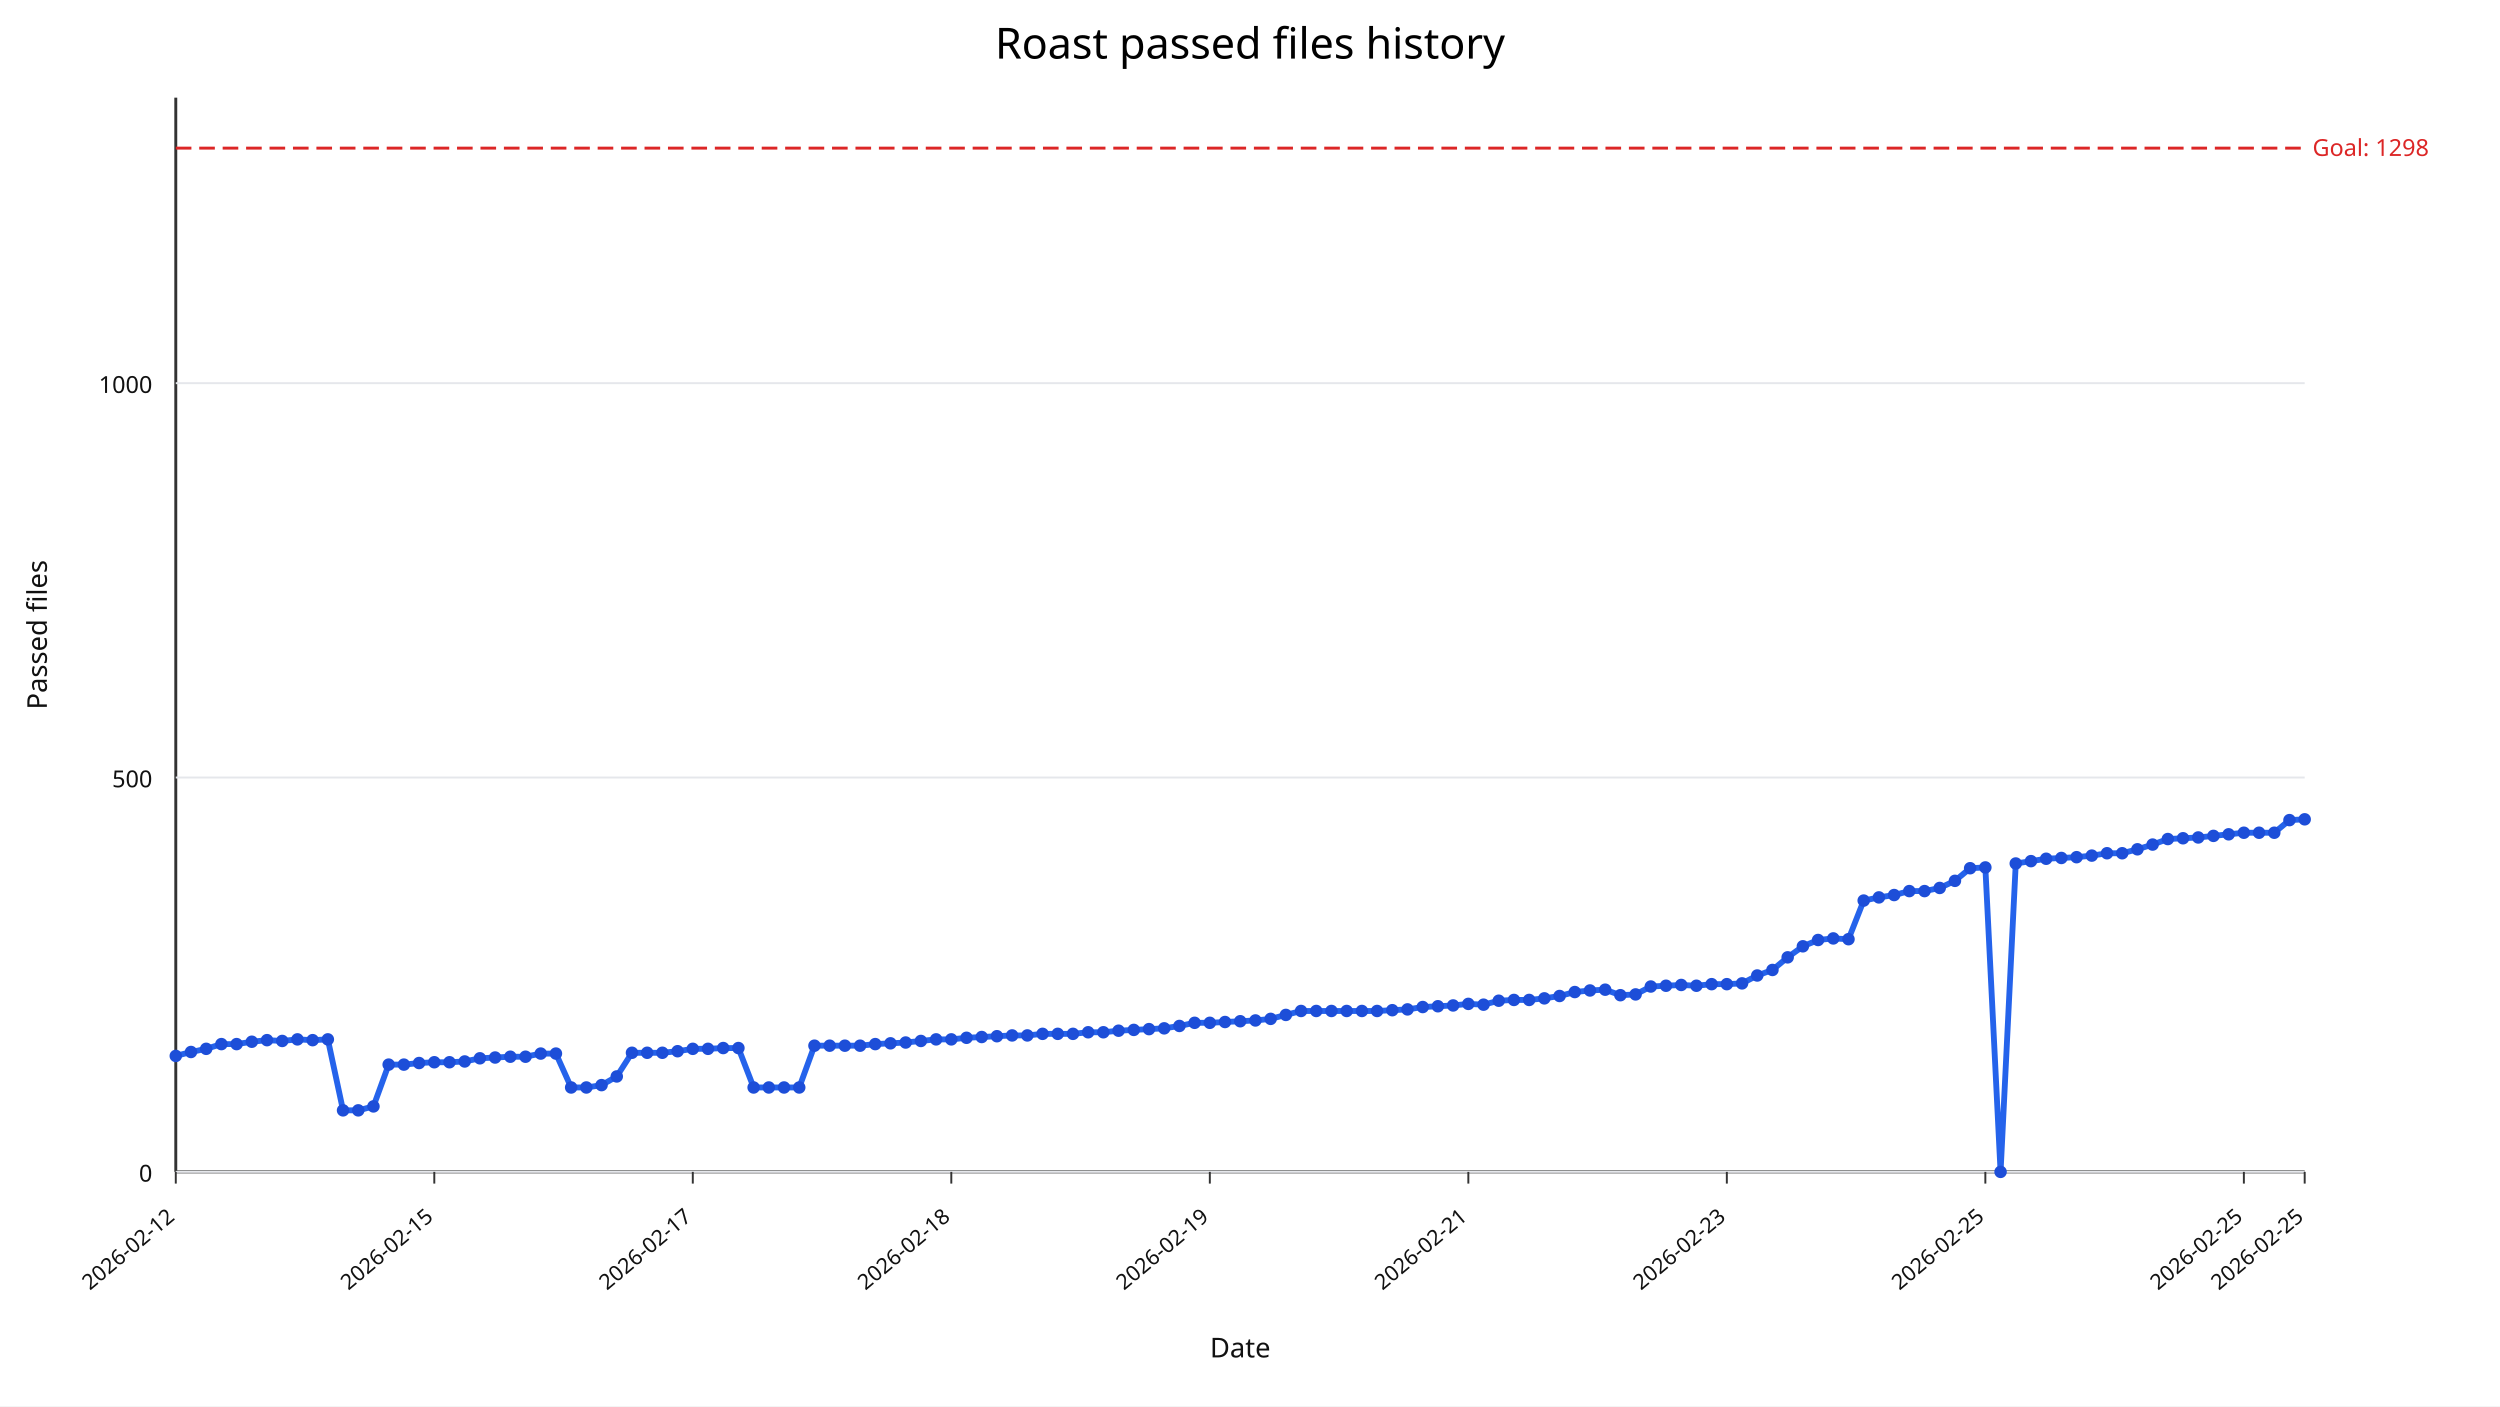
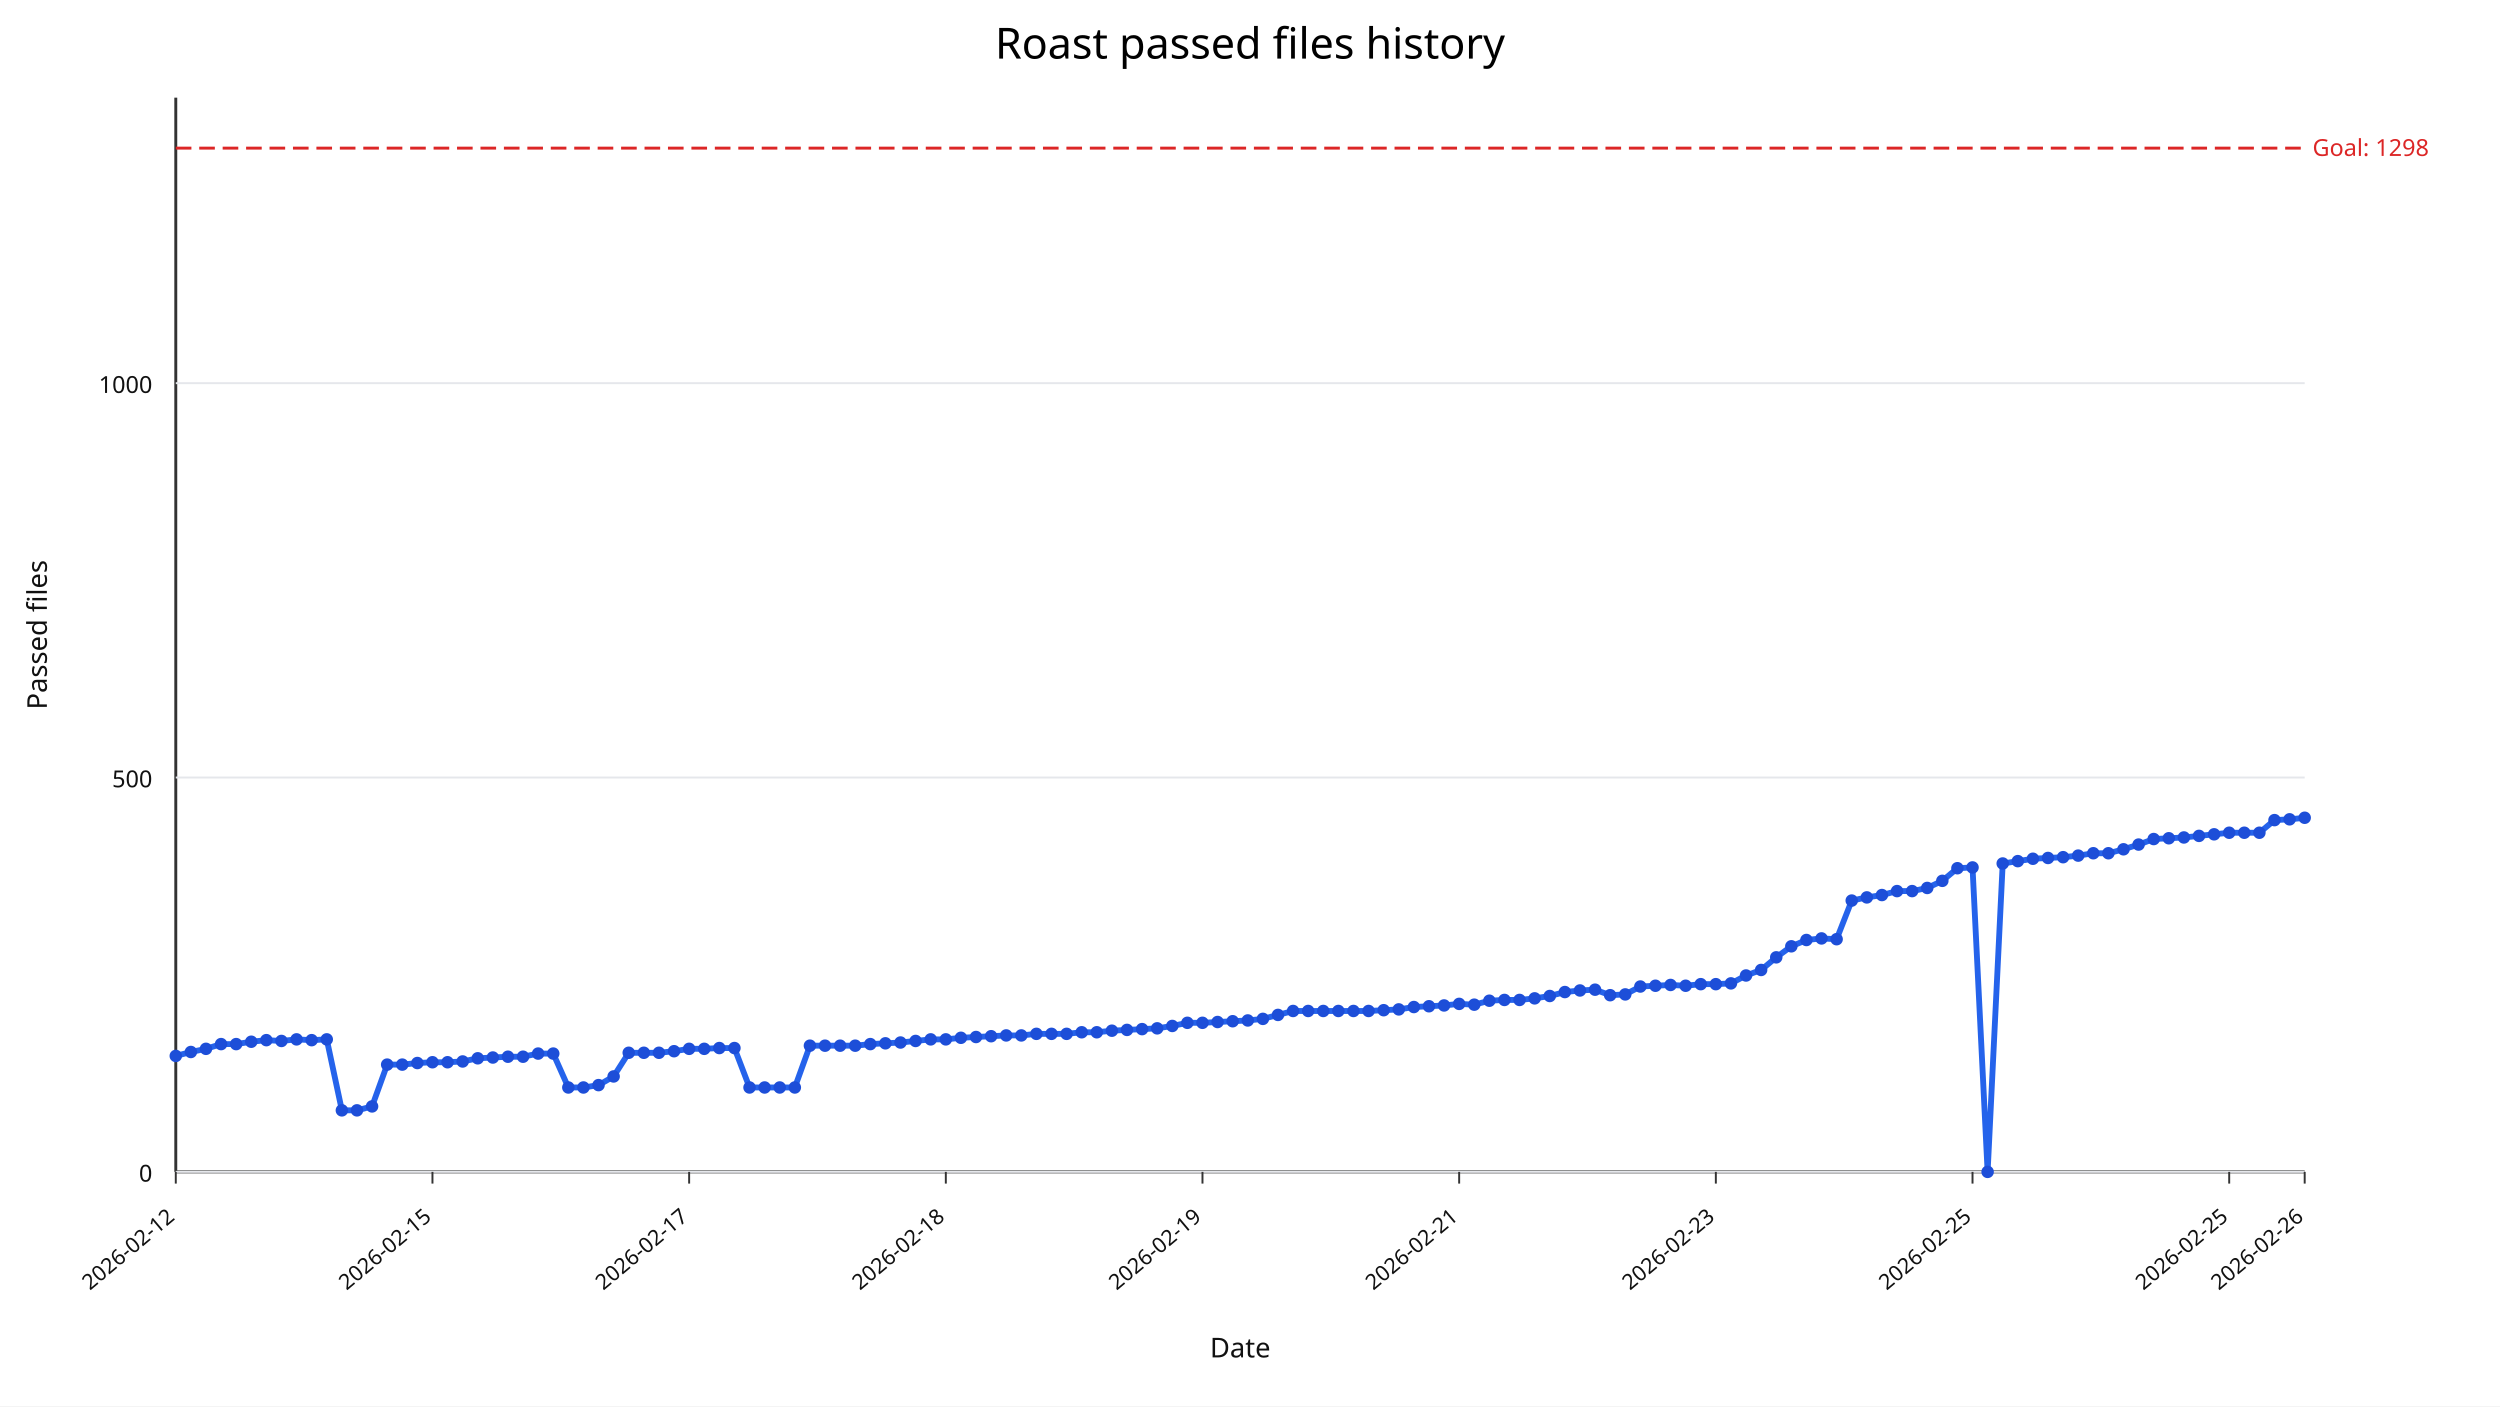
<svg xmlns="http://www.w3.org/2000/svg" width="1280" height="720" viewBox="0 0 1280 720">
  <rect width="100%" height="100%" fill="#ffffff" />
  <text x="640" y="30" text-anchor="middle" font-size="22" font-family="sans-serif">Roast passed files history</text>
  <line x1="90" y1="600" x2="1180" y2="600" stroke="#333" stroke-width="1.5" />
  <line x1="90" y1="50" x2="90" y2="600" stroke="#333" stroke-width="1.5" />
  <line x1="90" y1="600.00" x2="1180" y2="600.00" stroke="#e5e7eb" stroke-width="1" />
  <text x="78" y="605.00" text-anchor="end" font-size="12" fill="#111" font-family="sans-serif">0</text>
  <line x1="90" y1="398.09" x2="1180" y2="398.09" stroke="#e5e7eb" stroke-width="1" />
  <text x="78" y="403.09" text-anchor="end" font-size="12" fill="#111" font-family="sans-serif">500</text>
  <line x1="90" y1="196.18" x2="1180" y2="196.18" stroke="#e5e7eb" stroke-width="1" />
  <text x="78" y="201.18" text-anchor="end" font-size="12" fill="#111" font-family="sans-serif">1000</text>
  <line x1="90.00" y1="600" x2="90.00" y2="606" stroke="#333" stroke-width="1" />
  <text x="90.00" y="624" text-anchor="end" font-size="11" fill="#111" transform="rotate(-40 90.00,624)" font-family="sans-serif">2026-02-12</text>
-   <line x1="222.36" y1="600" x2="222.36" y2="606" stroke="#333" stroke-width="1" />
-   <text x="222.36" y="624" text-anchor="end" font-size="11" fill="#111" transform="rotate(-40 222.36,624)" font-family="sans-serif">2026-02-15</text>
-   <line x1="354.71" y1="600" x2="354.71" y2="606" stroke="#333" stroke-width="1" />
-   <text x="354.71" y="624" text-anchor="end" font-size="11" fill="#111" transform="rotate(-40 354.71,624)" font-family="sans-serif">2026-02-17</text>
-   <line x1="487.07" y1="600" x2="487.07" y2="606" stroke="#333" stroke-width="1" />
-   <text x="487.07" y="624" text-anchor="end" font-size="11" fill="#111" transform="rotate(-40 487.07,624)" font-family="sans-serif">2026-02-18</text>
-   <line x1="619.43" y1="600" x2="619.43" y2="606" stroke="#333" stroke-width="1" />
-   <text x="619.43" y="624" text-anchor="end" font-size="11" fill="#111" transform="rotate(-40 619.43,624)" font-family="sans-serif">2026-02-19</text>
-   <line x1="751.79" y1="600" x2="751.79" y2="606" stroke="#333" stroke-width="1" />
-   <text x="751.79" y="624" text-anchor="end" font-size="11" fill="#111" transform="rotate(-40 751.79,624)" font-family="sans-serif">2026-02-21</text>
-   <line x1="884.14" y1="600" x2="884.14" y2="606" stroke="#333" stroke-width="1" />
-   <text x="884.14" y="624" text-anchor="end" font-size="11" fill="#111" transform="rotate(-40 884.14,624)" font-family="sans-serif">2026-02-23</text>
-   <line x1="1016.50" y1="600" x2="1016.50" y2="606" stroke="#333" stroke-width="1" />
-   <text x="1016.50" y="624" text-anchor="end" font-size="11" fill="#111" transform="rotate(-40 1016.50,624)" font-family="sans-serif">2026-02-25</text>
-   <line x1="1148.86" y1="600" x2="1148.86" y2="606" stroke="#333" stroke-width="1" />
-   <text x="1148.86" y="624" text-anchor="end" font-size="11" fill="#111" transform="rotate(-40 1148.86,624)" font-family="sans-serif">2026-02-25</text>
+   <line x1="221.42" y1="600" x2="221.42" y2="606" stroke="#333" stroke-width="1" />
+   <text x="221.42" y="624" text-anchor="end" font-size="11" fill="#111" transform="rotate(-40 221.42,624)" font-family="sans-serif">2026-02-15</text>
+   <line x1="352.84" y1="600" x2="352.84" y2="606" stroke="#333" stroke-width="1" />
+   <text x="352.84" y="624" text-anchor="end" font-size="11" fill="#111" transform="rotate(-40 352.84,624)" font-family="sans-serif">2026-02-17</text>
+   <line x1="484.26" y1="600" x2="484.26" y2="606" stroke="#333" stroke-width="1" />
+   <text x="484.26" y="624" text-anchor="end" font-size="11" fill="#111" transform="rotate(-40 484.26,624)" font-family="sans-serif">2026-02-18</text>
+   <line x1="615.67" y1="600" x2="615.67" y2="606" stroke="#333" stroke-width="1" />
+   <text x="615.67" y="624" text-anchor="end" font-size="11" fill="#111" transform="rotate(-40 615.67,624)" font-family="sans-serif">2026-02-19</text>
+   <line x1="747.09" y1="600" x2="747.09" y2="606" stroke="#333" stroke-width="1" />
+   <text x="747.09" y="624" text-anchor="end" font-size="11" fill="#111" transform="rotate(-40 747.09,624)" font-family="sans-serif">2026-02-21</text>
+   <line x1="878.51" y1="600" x2="878.51" y2="606" stroke="#333" stroke-width="1" />
+   <text x="878.51" y="624" text-anchor="end" font-size="11" fill="#111" transform="rotate(-40 878.51,624)" font-family="sans-serif">2026-02-23</text>
+   <line x1="1009.93" y1="600" x2="1009.93" y2="606" stroke="#333" stroke-width="1" />
+   <text x="1009.93" y="624" text-anchor="end" font-size="11" fill="#111" transform="rotate(-40 1009.93,624)" font-family="sans-serif">2026-02-25</text>
+   <line x1="1141.35" y1="600" x2="1141.35" y2="606" stroke="#333" stroke-width="1" />
+   <text x="1141.35" y="624" text-anchor="end" font-size="11" fill="#111" transform="rotate(-40 1141.35,624)" font-family="sans-serif">2026-02-25</text>
  <line x1="1180.00" y1="600" x2="1180.00" y2="606" stroke="#333" stroke-width="1" />
-   <text x="1180.00" y="624" text-anchor="end" font-size="11" fill="#111" transform="rotate(-40 1180.00,624)" font-family="sans-serif">2026-02-25</text>
+   <text x="1180.00" y="624" text-anchor="end" font-size="11" fill="#111" transform="rotate(-40 1180.00,624)" font-family="sans-serif">2026-02-26</text>
  <line x1="90" y1="75.84" x2="1180" y2="75.84" stroke="#dc2626" stroke-width="1.5" stroke-dasharray="8,4" />
  <text x="1184" y="79.84" font-size="12" fill="#dc2626" font-family="sans-serif">Goal: 1298</text>
-   <polyline fill="none" stroke="#2563eb" stroke-width="3" points="90.00,540.64 97.79,538.62 105.57,537.00 113.36,534.58 121.14,534.58 128.93,533.37 136.71,532.56 144.50,532.97 152.29,532.16 160.07,532.56 167.86,532.16 175.64,568.50 183.43,568.50 191.21,566.48 199.00,545.08 206.79,545.08 214.57,544.27 222.36,543.87 230.14,543.87 237.93,543.47 245.71,541.85 253.50,541.45 261.29,541.04 269.07,541.04 276.86,539.43 284.64,539.43 292.43,556.79 300.21,556.79 308.00,555.58 315.79,551.14 323.57,539.02 331.36,539.02 339.14,539.02 346.93,538.22 354.71,537.00 362.50,537.00 370.29,536.60 378.07,536.60 385.86,556.79 393.64,556.79 401.43,556.79 409.21,556.79 417.00,535.39 424.79,535.39 432.57,535.39 440.36,535.39 448.14,534.58 455.93,534.18 463.71,533.77 471.50,532.97 479.29,532.16 487.07,532.16 494.86,531.35 502.64,530.95 510.43,530.54 518.21,530.14 526.00,530.14 533.79,529.33 541.57,529.33 549.36,529.33 557.14,528.52 564.93,528.52 572.71,527.72 580.50,527.31 588.29,526.91 596.07,526.51 603.86,525.29 611.64,523.68 619.43,523.68 627.21,523.27 635.00,522.87 642.79,522.47 650.57,521.66 658.36,519.64 666.14,517.62 673.93,517.62 681.71,517.62 689.50,517.62 697.29,517.62 705.07,517.62 712.86,517.22 720.64,516.81 728.43,515.60 736.21,515.20 744.00,514.79 751.79,513.99 759.57,514.39 767.36,512.37 775.14,511.97 782.93,511.97 790.71,511.16 798.50,509.95 806.29,507.93 814.07,507.12 821.86,506.72 829.64,509.54 837.43,509.14 845.21,505.10 853.00,504.70 860.79,504.30 868.57,504.70 876.36,503.89 884.14,503.89 891.93,503.49 899.71,499.45 907.50,496.62 915.29,490.16 923.07,484.51 930.86,481.28 938.64,480.47 946.43,480.87 954.21,461.09 962.00,459.47 969.79,458.26 977.57,456.24 985.36,456.24 993.14,454.63 1000.93,450.99 1008.71,444.53 1016.50,444.13 1024.29,600.00 1032.07,442.11 1039.86,440.90 1047.64,439.68 1055.43,439.28 1063.21,438.88 1071.00,438.07 1078.79,436.86 1086.57,436.86 1094.36,434.84 1102.14,432.42 1109.93,429.59 1117.71,429.19 1125.50,428.78 1133.29,427.97 1141.07,427.17 1148.86,426.36 1156.64,426.36 1164.43,426.36 1172.21,419.90 1180.00,419.49" />
+   <polyline fill="none" stroke="#2563eb" stroke-width="3" points="90.00,540.64 97.73,538.62 105.46,537.00 113.19,534.58 120.92,534.58 128.65,533.37 136.38,532.56 144.11,532.97 151.84,532.16 159.57,532.56 167.30,532.16 175.04,568.50 182.77,568.50 190.50,566.48 198.23,545.08 205.96,545.08 213.69,544.27 221.42,543.87 229.15,543.87 236.88,543.47 244.61,541.85 252.34,541.45 260.07,541.04 267.80,541.04 275.53,539.43 283.26,539.43 290.99,556.79 298.72,556.79 306.45,555.58 314.18,551.14 321.91,539.02 329.65,539.02 337.38,539.02 345.11,538.22 352.84,537.00 360.57,537.00 368.30,536.60 376.03,536.60 383.76,556.79 391.49,556.79 399.22,556.79 406.95,556.79 414.68,535.39 422.41,535.39 430.14,535.39 437.87,535.39 445.60,534.58 453.33,534.18 461.06,533.77 468.79,532.97 476.52,532.16 484.26,532.16 491.99,531.35 499.72,530.95 507.45,530.54 515.18,530.14 522.91,530.14 530.64,529.33 538.37,529.33 546.10,529.33 553.83,528.52 561.56,528.52 569.29,527.72 577.02,527.31 584.75,526.91 592.48,526.51 600.21,525.29 607.94,523.68 615.67,523.68 623.40,523.27 631.13,522.87 638.87,522.47 646.60,521.66 654.33,519.64 662.06,517.62 669.79,517.62 677.52,517.62 685.25,517.62 692.98,517.62 700.71,517.62 708.44,517.22 716.17,516.81 723.90,515.60 731.63,515.20 739.36,514.79 747.09,513.99 754.82,514.39 762.55,512.37 770.28,511.97 778.01,511.97 785.74,511.16 793.48,509.95 801.21,507.93 808.94,507.12 816.67,506.72 824.40,509.54 832.13,509.14 839.86,505.10 847.59,504.70 855.32,504.30 863.05,504.70 870.78,503.89 878.51,503.89 886.24,503.49 893.97,499.45 901.70,496.62 909.43,490.16 917.16,484.51 924.89,481.28 932.62,480.47 940.35,480.87 948.09,461.09 955.82,459.47 963.55,458.26 971.28,456.24 979.01,456.24 986.74,454.63 994.47,450.99 1002.20,444.53 1009.93,444.13 1017.66,600.00 1025.39,442.11 1033.12,440.90 1040.85,439.68 1048.58,439.28 1056.31,438.88 1064.04,438.07 1071.77,436.86 1079.50,436.86 1087.23,434.84 1094.96,432.42 1102.70,429.59 1110.43,429.19 1118.16,428.78 1125.89,427.97 1133.62,427.17 1141.35,426.36 1149.08,426.36 1156.81,426.36 1164.54,419.90 1172.27,419.49 1180.00,418.69" />
  <circle cx="90.00" cy="540.64" r="3.2" fill="#1d4ed8" />
-   <circle cx="97.79" cy="538.62" r="3.2" fill="#1d4ed8" />
-   <circle cx="105.57" cy="537.00" r="3.2" fill="#1d4ed8" />
-   <circle cx="113.36" cy="534.58" r="3.2" fill="#1d4ed8" />
-   <circle cx="121.14" cy="534.58" r="3.2" fill="#1d4ed8" />
-   <circle cx="128.93" cy="533.37" r="3.2" fill="#1d4ed8" />
-   <circle cx="136.71" cy="532.56" r="3.2" fill="#1d4ed8" />
-   <circle cx="144.50" cy="532.97" r="3.2" fill="#1d4ed8" />
-   <circle cx="152.29" cy="532.16" r="3.2" fill="#1d4ed8" />
-   <circle cx="160.07" cy="532.56" r="3.2" fill="#1d4ed8" />
-   <circle cx="167.86" cy="532.16" r="3.2" fill="#1d4ed8" />
-   <circle cx="175.64" cy="568.50" r="3.2" fill="#1d4ed8" />
-   <circle cx="183.43" cy="568.50" r="3.2" fill="#1d4ed8" />
-   <circle cx="191.21" cy="566.48" r="3.2" fill="#1d4ed8" />
-   <circle cx="199.00" cy="545.08" r="3.2" fill="#1d4ed8" />
-   <circle cx="206.79" cy="545.08" r="3.2" fill="#1d4ed8" />
-   <circle cx="214.57" cy="544.27" r="3.2" fill="#1d4ed8" />
-   <circle cx="222.36" cy="543.87" r="3.2" fill="#1d4ed8" />
-   <circle cx="230.14" cy="543.87" r="3.2" fill="#1d4ed8" />
-   <circle cx="237.93" cy="543.47" r="3.2" fill="#1d4ed8" />
-   <circle cx="245.71" cy="541.85" r="3.2" fill="#1d4ed8" />
-   <circle cx="253.50" cy="541.45" r="3.2" fill="#1d4ed8" />
-   <circle cx="261.29" cy="541.04" r="3.2" fill="#1d4ed8" />
-   <circle cx="269.07" cy="541.04" r="3.2" fill="#1d4ed8" />
-   <circle cx="276.86" cy="539.43" r="3.2" fill="#1d4ed8" />
-   <circle cx="284.64" cy="539.43" r="3.2" fill="#1d4ed8" />
-   <circle cx="292.43" cy="556.79" r="3.2" fill="#1d4ed8" />
-   <circle cx="300.21" cy="556.79" r="3.2" fill="#1d4ed8" />
-   <circle cx="308.00" cy="555.58" r="3.2" fill="#1d4ed8" />
-   <circle cx="315.79" cy="551.14" r="3.2" fill="#1d4ed8" />
-   <circle cx="323.57" cy="539.02" r="3.2" fill="#1d4ed8" />
-   <circle cx="331.36" cy="539.02" r="3.2" fill="#1d4ed8" />
-   <circle cx="339.14" cy="539.02" r="3.2" fill="#1d4ed8" />
-   <circle cx="346.93" cy="538.22" r="3.2" fill="#1d4ed8" />
-   <circle cx="354.71" cy="537.00" r="3.2" fill="#1d4ed8" />
-   <circle cx="362.50" cy="537.00" r="3.2" fill="#1d4ed8" />
-   <circle cx="370.29" cy="536.60" r="3.2" fill="#1d4ed8" />
-   <circle cx="378.07" cy="536.60" r="3.2" fill="#1d4ed8" />
-   <circle cx="385.86" cy="556.79" r="3.2" fill="#1d4ed8" />
-   <circle cx="393.64" cy="556.79" r="3.2" fill="#1d4ed8" />
-   <circle cx="401.43" cy="556.79" r="3.2" fill="#1d4ed8" />
-   <circle cx="409.21" cy="556.79" r="3.2" fill="#1d4ed8" />
-   <circle cx="417.00" cy="535.39" r="3.2" fill="#1d4ed8" />
-   <circle cx="424.79" cy="535.39" r="3.2" fill="#1d4ed8" />
-   <circle cx="432.57" cy="535.39" r="3.2" fill="#1d4ed8" />
-   <circle cx="440.36" cy="535.39" r="3.2" fill="#1d4ed8" />
-   <circle cx="448.14" cy="534.58" r="3.2" fill="#1d4ed8" />
-   <circle cx="455.93" cy="534.18" r="3.2" fill="#1d4ed8" />
-   <circle cx="463.71" cy="533.77" r="3.2" fill="#1d4ed8" />
-   <circle cx="471.50" cy="532.97" r="3.2" fill="#1d4ed8" />
-   <circle cx="479.29" cy="532.16" r="3.2" fill="#1d4ed8" />
-   <circle cx="487.07" cy="532.16" r="3.2" fill="#1d4ed8" />
-   <circle cx="494.86" cy="531.35" r="3.2" fill="#1d4ed8" />
-   <circle cx="502.64" cy="530.95" r="3.2" fill="#1d4ed8" />
-   <circle cx="510.43" cy="530.54" r="3.2" fill="#1d4ed8" />
-   <circle cx="518.21" cy="530.14" r="3.2" fill="#1d4ed8" />
-   <circle cx="526.00" cy="530.14" r="3.2" fill="#1d4ed8" />
-   <circle cx="533.79" cy="529.33" r="3.2" fill="#1d4ed8" />
-   <circle cx="541.57" cy="529.33" r="3.2" fill="#1d4ed8" />
-   <circle cx="549.36" cy="529.33" r="3.2" fill="#1d4ed8" />
-   <circle cx="557.14" cy="528.52" r="3.2" fill="#1d4ed8" />
-   <circle cx="564.93" cy="528.52" r="3.2" fill="#1d4ed8" />
-   <circle cx="572.71" cy="527.72" r="3.2" fill="#1d4ed8" />
-   <circle cx="580.50" cy="527.31" r="3.2" fill="#1d4ed8" />
-   <circle cx="588.29" cy="526.91" r="3.2" fill="#1d4ed8" />
-   <circle cx="596.07" cy="526.51" r="3.2" fill="#1d4ed8" />
-   <circle cx="603.86" cy="525.29" r="3.2" fill="#1d4ed8" />
-   <circle cx="611.64" cy="523.68" r="3.2" fill="#1d4ed8" />
-   <circle cx="619.43" cy="523.68" r="3.2" fill="#1d4ed8" />
-   <circle cx="627.21" cy="523.27" r="3.2" fill="#1d4ed8" />
-   <circle cx="635.00" cy="522.87" r="3.2" fill="#1d4ed8" />
-   <circle cx="642.79" cy="522.47" r="3.2" fill="#1d4ed8" />
-   <circle cx="650.57" cy="521.66" r="3.2" fill="#1d4ed8" />
-   <circle cx="658.36" cy="519.64" r="3.2" fill="#1d4ed8" />
-   <circle cx="666.14" cy="517.62" r="3.2" fill="#1d4ed8" />
-   <circle cx="673.93" cy="517.62" r="3.2" fill="#1d4ed8" />
-   <circle cx="681.71" cy="517.62" r="3.2" fill="#1d4ed8" />
-   <circle cx="689.50" cy="517.62" r="3.2" fill="#1d4ed8" />
-   <circle cx="697.29" cy="517.62" r="3.2" fill="#1d4ed8" />
-   <circle cx="705.07" cy="517.62" r="3.2" fill="#1d4ed8" />
-   <circle cx="712.86" cy="517.22" r="3.2" fill="#1d4ed8" />
-   <circle cx="720.64" cy="516.81" r="3.2" fill="#1d4ed8" />
-   <circle cx="728.43" cy="515.60" r="3.2" fill="#1d4ed8" />
-   <circle cx="736.21" cy="515.20" r="3.2" fill="#1d4ed8" />
-   <circle cx="744.00" cy="514.79" r="3.2" fill="#1d4ed8" />
-   <circle cx="751.79" cy="513.99" r="3.2" fill="#1d4ed8" />
-   <circle cx="759.57" cy="514.39" r="3.2" fill="#1d4ed8" />
-   <circle cx="767.36" cy="512.37" r="3.2" fill="#1d4ed8" />
-   <circle cx="775.14" cy="511.97" r="3.2" fill="#1d4ed8" />
-   <circle cx="782.93" cy="511.97" r="3.2" fill="#1d4ed8" />
-   <circle cx="790.71" cy="511.16" r="3.2" fill="#1d4ed8" />
-   <circle cx="798.50" cy="509.95" r="3.2" fill="#1d4ed8" />
-   <circle cx="806.29" cy="507.93" r="3.2" fill="#1d4ed8" />
-   <circle cx="814.07" cy="507.12" r="3.2" fill="#1d4ed8" />
-   <circle cx="821.86" cy="506.72" r="3.2" fill="#1d4ed8" />
-   <circle cx="829.64" cy="509.54" r="3.2" fill="#1d4ed8" />
-   <circle cx="837.43" cy="509.14" r="3.2" fill="#1d4ed8" />
-   <circle cx="845.21" cy="505.10" r="3.2" fill="#1d4ed8" />
-   <circle cx="853.00" cy="504.70" r="3.2" fill="#1d4ed8" />
-   <circle cx="860.79" cy="504.30" r="3.2" fill="#1d4ed8" />
-   <circle cx="868.57" cy="504.70" r="3.2" fill="#1d4ed8" />
-   <circle cx="876.36" cy="503.89" r="3.2" fill="#1d4ed8" />
-   <circle cx="884.14" cy="503.89" r="3.2" fill="#1d4ed8" />
-   <circle cx="891.93" cy="503.49" r="3.2" fill="#1d4ed8" />
-   <circle cx="899.71" cy="499.45" r="3.2" fill="#1d4ed8" />
-   <circle cx="907.50" cy="496.62" r="3.2" fill="#1d4ed8" />
-   <circle cx="915.29" cy="490.16" r="3.2" fill="#1d4ed8" />
-   <circle cx="923.07" cy="484.51" r="3.2" fill="#1d4ed8" />
-   <circle cx="930.86" cy="481.28" r="3.2" fill="#1d4ed8" />
-   <circle cx="938.64" cy="480.47" r="3.2" fill="#1d4ed8" />
-   <circle cx="946.43" cy="480.87" r="3.2" fill="#1d4ed8" />
-   <circle cx="954.21" cy="461.09" r="3.2" fill="#1d4ed8" />
-   <circle cx="962.00" cy="459.47" r="3.2" fill="#1d4ed8" />
-   <circle cx="969.79" cy="458.26" r="3.2" fill="#1d4ed8" />
-   <circle cx="977.57" cy="456.24" r="3.2" fill="#1d4ed8" />
-   <circle cx="985.36" cy="456.24" r="3.2" fill="#1d4ed8" />
-   <circle cx="993.14" cy="454.63" r="3.2" fill="#1d4ed8" />
-   <circle cx="1000.93" cy="450.99" r="3.2" fill="#1d4ed8" />
-   <circle cx="1008.71" cy="444.53" r="3.2" fill="#1d4ed8" />
-   <circle cx="1016.50" cy="444.13" r="3.2" fill="#1d4ed8" />
-   <circle cx="1024.29" cy="600.00" r="3.2" fill="#1d4ed8" />
-   <circle cx="1032.07" cy="442.11" r="3.2" fill="#1d4ed8" />
-   <circle cx="1039.86" cy="440.90" r="3.2" fill="#1d4ed8" />
-   <circle cx="1047.64" cy="439.68" r="3.2" fill="#1d4ed8" />
-   <circle cx="1055.43" cy="439.28" r="3.2" fill="#1d4ed8" />
-   <circle cx="1063.21" cy="438.88" r="3.2" fill="#1d4ed8" />
-   <circle cx="1071.00" cy="438.07" r="3.2" fill="#1d4ed8" />
-   <circle cx="1078.79" cy="436.86" r="3.2" fill="#1d4ed8" />
-   <circle cx="1086.57" cy="436.86" r="3.2" fill="#1d4ed8" />
-   <circle cx="1094.36" cy="434.84" r="3.2" fill="#1d4ed8" />
-   <circle cx="1102.14" cy="432.42" r="3.2" fill="#1d4ed8" />
-   <circle cx="1109.93" cy="429.59" r="3.2" fill="#1d4ed8" />
-   <circle cx="1117.71" cy="429.19" r="3.2" fill="#1d4ed8" />
-   <circle cx="1125.50" cy="428.78" r="3.2" fill="#1d4ed8" />
-   <circle cx="1133.29" cy="427.97" r="3.2" fill="#1d4ed8" />
-   <circle cx="1141.07" cy="427.17" r="3.2" fill="#1d4ed8" />
-   <circle cx="1148.86" cy="426.36" r="3.2" fill="#1d4ed8" />
-   <circle cx="1156.64" cy="426.36" r="3.2" fill="#1d4ed8" />
-   <circle cx="1164.43" cy="426.36" r="3.2" fill="#1d4ed8" />
-   <circle cx="1172.21" cy="419.90" r="3.2" fill="#1d4ed8" />
-   <circle cx="1180.00" cy="419.49" r="3.2" fill="#1d4ed8" />
+   <circle cx="97.73" cy="538.62" r="3.2" fill="#1d4ed8" />
+   <circle cx="105.46" cy="537.00" r="3.2" fill="#1d4ed8" />
+   <circle cx="113.19" cy="534.58" r="3.2" fill="#1d4ed8" />
+   <circle cx="120.92" cy="534.58" r="3.2" fill="#1d4ed8" />
+   <circle cx="128.65" cy="533.37" r="3.2" fill="#1d4ed8" />
+   <circle cx="136.38" cy="532.56" r="3.2" fill="#1d4ed8" />
+   <circle cx="144.11" cy="532.97" r="3.2" fill="#1d4ed8" />
+   <circle cx="151.84" cy="532.16" r="3.2" fill="#1d4ed8" />
+   <circle cx="159.57" cy="532.56" r="3.2" fill="#1d4ed8" />
+   <circle cx="167.30" cy="532.16" r="3.2" fill="#1d4ed8" />
+   <circle cx="175.04" cy="568.50" r="3.2" fill="#1d4ed8" />
+   <circle cx="182.77" cy="568.50" r="3.2" fill="#1d4ed8" />
+   <circle cx="190.50" cy="566.48" r="3.2" fill="#1d4ed8" />
+   <circle cx="198.23" cy="545.08" r="3.2" fill="#1d4ed8" />
+   <circle cx="205.96" cy="545.08" r="3.2" fill="#1d4ed8" />
+   <circle cx="213.69" cy="544.27" r="3.2" fill="#1d4ed8" />
+   <circle cx="221.42" cy="543.87" r="3.2" fill="#1d4ed8" />
+   <circle cx="229.15" cy="543.87" r="3.2" fill="#1d4ed8" />
+   <circle cx="236.88" cy="543.47" r="3.2" fill="#1d4ed8" />
+   <circle cx="244.61" cy="541.85" r="3.2" fill="#1d4ed8" />
+   <circle cx="252.34" cy="541.45" r="3.2" fill="#1d4ed8" />
+   <circle cx="260.07" cy="541.04" r="3.2" fill="#1d4ed8" />
+   <circle cx="267.80" cy="541.04" r="3.2" fill="#1d4ed8" />
+   <circle cx="275.53" cy="539.43" r="3.2" fill="#1d4ed8" />
+   <circle cx="283.26" cy="539.43" r="3.2" fill="#1d4ed8" />
+   <circle cx="290.99" cy="556.79" r="3.2" fill="#1d4ed8" />
+   <circle cx="298.72" cy="556.79" r="3.2" fill="#1d4ed8" />
+   <circle cx="306.45" cy="555.58" r="3.2" fill="#1d4ed8" />
+   <circle cx="314.18" cy="551.14" r="3.2" fill="#1d4ed8" />
+   <circle cx="321.91" cy="539.02" r="3.2" fill="#1d4ed8" />
+   <circle cx="329.65" cy="539.02" r="3.2" fill="#1d4ed8" />
+   <circle cx="337.38" cy="539.02" r="3.2" fill="#1d4ed8" />
+   <circle cx="345.11" cy="538.22" r="3.2" fill="#1d4ed8" />
+   <circle cx="352.84" cy="537.00" r="3.2" fill="#1d4ed8" />
+   <circle cx="360.57" cy="537.00" r="3.2" fill="#1d4ed8" />
+   <circle cx="368.30" cy="536.60" r="3.2" fill="#1d4ed8" />
+   <circle cx="376.03" cy="536.60" r="3.2" fill="#1d4ed8" />
+   <circle cx="383.76" cy="556.79" r="3.2" fill="#1d4ed8" />
+   <circle cx="391.49" cy="556.79" r="3.2" fill="#1d4ed8" />
+   <circle cx="399.22" cy="556.79" r="3.2" fill="#1d4ed8" />
+   <circle cx="406.95" cy="556.79" r="3.2" fill="#1d4ed8" />
+   <circle cx="414.68" cy="535.39" r="3.2" fill="#1d4ed8" />
+   <circle cx="422.41" cy="535.39" r="3.2" fill="#1d4ed8" />
+   <circle cx="430.14" cy="535.39" r="3.2" fill="#1d4ed8" />
+   <circle cx="437.87" cy="535.39" r="3.2" fill="#1d4ed8" />
+   <circle cx="445.60" cy="534.58" r="3.2" fill="#1d4ed8" />
+   <circle cx="453.33" cy="534.18" r="3.2" fill="#1d4ed8" />
+   <circle cx="461.06" cy="533.77" r="3.2" fill="#1d4ed8" />
+   <circle cx="468.79" cy="532.97" r="3.2" fill="#1d4ed8" />
+   <circle cx="476.52" cy="532.16" r="3.2" fill="#1d4ed8" />
+   <circle cx="484.26" cy="532.16" r="3.2" fill="#1d4ed8" />
+   <circle cx="491.99" cy="531.35" r="3.2" fill="#1d4ed8" />
+   <circle cx="499.72" cy="530.95" r="3.2" fill="#1d4ed8" />
+   <circle cx="507.45" cy="530.54" r="3.2" fill="#1d4ed8" />
+   <circle cx="515.18" cy="530.14" r="3.2" fill="#1d4ed8" />
+   <circle cx="522.91" cy="530.14" r="3.2" fill="#1d4ed8" />
+   <circle cx="530.64" cy="529.33" r="3.2" fill="#1d4ed8" />
+   <circle cx="538.37" cy="529.33" r="3.2" fill="#1d4ed8" />
+   <circle cx="546.10" cy="529.33" r="3.2" fill="#1d4ed8" />
+   <circle cx="553.83" cy="528.52" r="3.2" fill="#1d4ed8" />
+   <circle cx="561.56" cy="528.52" r="3.2" fill="#1d4ed8" />
+   <circle cx="569.29" cy="527.72" r="3.2" fill="#1d4ed8" />
+   <circle cx="577.02" cy="527.31" r="3.2" fill="#1d4ed8" />
+   <circle cx="584.75" cy="526.91" r="3.2" fill="#1d4ed8" />
+   <circle cx="592.48" cy="526.51" r="3.2" fill="#1d4ed8" />
+   <circle cx="600.21" cy="525.29" r="3.2" fill="#1d4ed8" />
+   <circle cx="607.94" cy="523.68" r="3.2" fill="#1d4ed8" />
+   <circle cx="615.67" cy="523.68" r="3.2" fill="#1d4ed8" />
+   <circle cx="623.40" cy="523.27" r="3.2" fill="#1d4ed8" />
+   <circle cx="631.13" cy="522.87" r="3.2" fill="#1d4ed8" />
+   <circle cx="638.87" cy="522.47" r="3.2" fill="#1d4ed8" />
+   <circle cx="646.60" cy="521.66" r="3.2" fill="#1d4ed8" />
+   <circle cx="654.33" cy="519.64" r="3.2" fill="#1d4ed8" />
+   <circle cx="662.06" cy="517.62" r="3.2" fill="#1d4ed8" />
+   <circle cx="669.79" cy="517.62" r="3.2" fill="#1d4ed8" />
+   <circle cx="677.52" cy="517.62" r="3.2" fill="#1d4ed8" />
+   <circle cx="685.25" cy="517.62" r="3.2" fill="#1d4ed8" />
+   <circle cx="692.98" cy="517.62" r="3.2" fill="#1d4ed8" />
+   <circle cx="700.71" cy="517.62" r="3.2" fill="#1d4ed8" />
+   <circle cx="708.44" cy="517.22" r="3.2" fill="#1d4ed8" />
+   <circle cx="716.17" cy="516.81" r="3.2" fill="#1d4ed8" />
+   <circle cx="723.90" cy="515.60" r="3.2" fill="#1d4ed8" />
+   <circle cx="731.63" cy="515.20" r="3.2" fill="#1d4ed8" />
+   <circle cx="739.36" cy="514.79" r="3.2" fill="#1d4ed8" />
+   <circle cx="747.09" cy="513.99" r="3.2" fill="#1d4ed8" />
+   <circle cx="754.82" cy="514.39" r="3.2" fill="#1d4ed8" />
+   <circle cx="762.55" cy="512.37" r="3.2" fill="#1d4ed8" />
+   <circle cx="770.28" cy="511.97" r="3.2" fill="#1d4ed8" />
+   <circle cx="778.01" cy="511.97" r="3.2" fill="#1d4ed8" />
+   <circle cx="785.74" cy="511.16" r="3.2" fill="#1d4ed8" />
+   <circle cx="793.48" cy="509.95" r="3.2" fill="#1d4ed8" />
+   <circle cx="801.21" cy="507.93" r="3.2" fill="#1d4ed8" />
+   <circle cx="808.94" cy="507.12" r="3.2" fill="#1d4ed8" />
+   <circle cx="816.67" cy="506.72" r="3.2" fill="#1d4ed8" />
+   <circle cx="824.40" cy="509.54" r="3.2" fill="#1d4ed8" />
+   <circle cx="832.13" cy="509.14" r="3.2" fill="#1d4ed8" />
+   <circle cx="839.86" cy="505.10" r="3.2" fill="#1d4ed8" />
+   <circle cx="847.59" cy="504.70" r="3.2" fill="#1d4ed8" />
+   <circle cx="855.32" cy="504.30" r="3.2" fill="#1d4ed8" />
+   <circle cx="863.05" cy="504.70" r="3.2" fill="#1d4ed8" />
+   <circle cx="870.78" cy="503.89" r="3.2" fill="#1d4ed8" />
+   <circle cx="878.51" cy="503.89" r="3.2" fill="#1d4ed8" />
+   <circle cx="886.24" cy="503.49" r="3.2" fill="#1d4ed8" />
+   <circle cx="893.97" cy="499.45" r="3.2" fill="#1d4ed8" />
+   <circle cx="901.70" cy="496.62" r="3.2" fill="#1d4ed8" />
+   <circle cx="909.43" cy="490.16" r="3.2" fill="#1d4ed8" />
+   <circle cx="917.16" cy="484.51" r="3.2" fill="#1d4ed8" />
+   <circle cx="924.89" cy="481.28" r="3.2" fill="#1d4ed8" />
+   <circle cx="932.62" cy="480.47" r="3.2" fill="#1d4ed8" />
+   <circle cx="940.35" cy="480.87" r="3.2" fill="#1d4ed8" />
+   <circle cx="948.09" cy="461.09" r="3.2" fill="#1d4ed8" />
+   <circle cx="955.82" cy="459.47" r="3.2" fill="#1d4ed8" />
+   <circle cx="963.55" cy="458.26" r="3.2" fill="#1d4ed8" />
+   <circle cx="971.28" cy="456.24" r="3.2" fill="#1d4ed8" />
+   <circle cx="979.01" cy="456.24" r="3.2" fill="#1d4ed8" />
+   <circle cx="986.74" cy="454.63" r="3.2" fill="#1d4ed8" />
+   <circle cx="994.47" cy="450.99" r="3.2" fill="#1d4ed8" />
+   <circle cx="1002.20" cy="444.53" r="3.2" fill="#1d4ed8" />
+   <circle cx="1009.93" cy="444.13" r="3.2" fill="#1d4ed8" />
+   <circle cx="1017.66" cy="600.00" r="3.2" fill="#1d4ed8" />
+   <circle cx="1025.39" cy="442.11" r="3.2" fill="#1d4ed8" />
+   <circle cx="1033.12" cy="440.90" r="3.2" fill="#1d4ed8" />
+   <circle cx="1040.85" cy="439.68" r="3.2" fill="#1d4ed8" />
+   <circle cx="1048.58" cy="439.28" r="3.2" fill="#1d4ed8" />
+   <circle cx="1056.31" cy="438.88" r="3.2" fill="#1d4ed8" />
+   <circle cx="1064.04" cy="438.07" r="3.2" fill="#1d4ed8" />
+   <circle cx="1071.77" cy="436.86" r="3.2" fill="#1d4ed8" />
+   <circle cx="1079.50" cy="436.86" r="3.2" fill="#1d4ed8" />
+   <circle cx="1087.23" cy="434.84" r="3.2" fill="#1d4ed8" />
+   <circle cx="1094.96" cy="432.42" r="3.2" fill="#1d4ed8" />
+   <circle cx="1102.70" cy="429.59" r="3.2" fill="#1d4ed8" />
+   <circle cx="1110.43" cy="429.19" r="3.2" fill="#1d4ed8" />
+   <circle cx="1118.16" cy="428.78" r="3.2" fill="#1d4ed8" />
+   <circle cx="1125.89" cy="427.97" r="3.2" fill="#1d4ed8" />
+   <circle cx="1133.62" cy="427.17" r="3.2" fill="#1d4ed8" />
+   <circle cx="1141.35" cy="426.36" r="3.2" fill="#1d4ed8" />
+   <circle cx="1149.08" cy="426.36" r="3.2" fill="#1d4ed8" />
+   <circle cx="1156.81" cy="426.36" r="3.2" fill="#1d4ed8" />
+   <circle cx="1164.54" cy="419.90" r="3.2" fill="#1d4ed8" />
+   <circle cx="1172.27" cy="419.49" r="3.2" fill="#1d4ed8" />
+   <circle cx="1180.00" cy="418.69" r="3.2" fill="#1d4ed8" />
  <text x="635" y="695" text-anchor="middle" font-size="14" fill="#111" font-family="sans-serif">Date</text>
  <text x="24" y="325" text-anchor="middle" font-size="14" fill="#111" transform="rotate(-90 24,325)" font-family="sans-serif">Passed files</text>
</svg>
